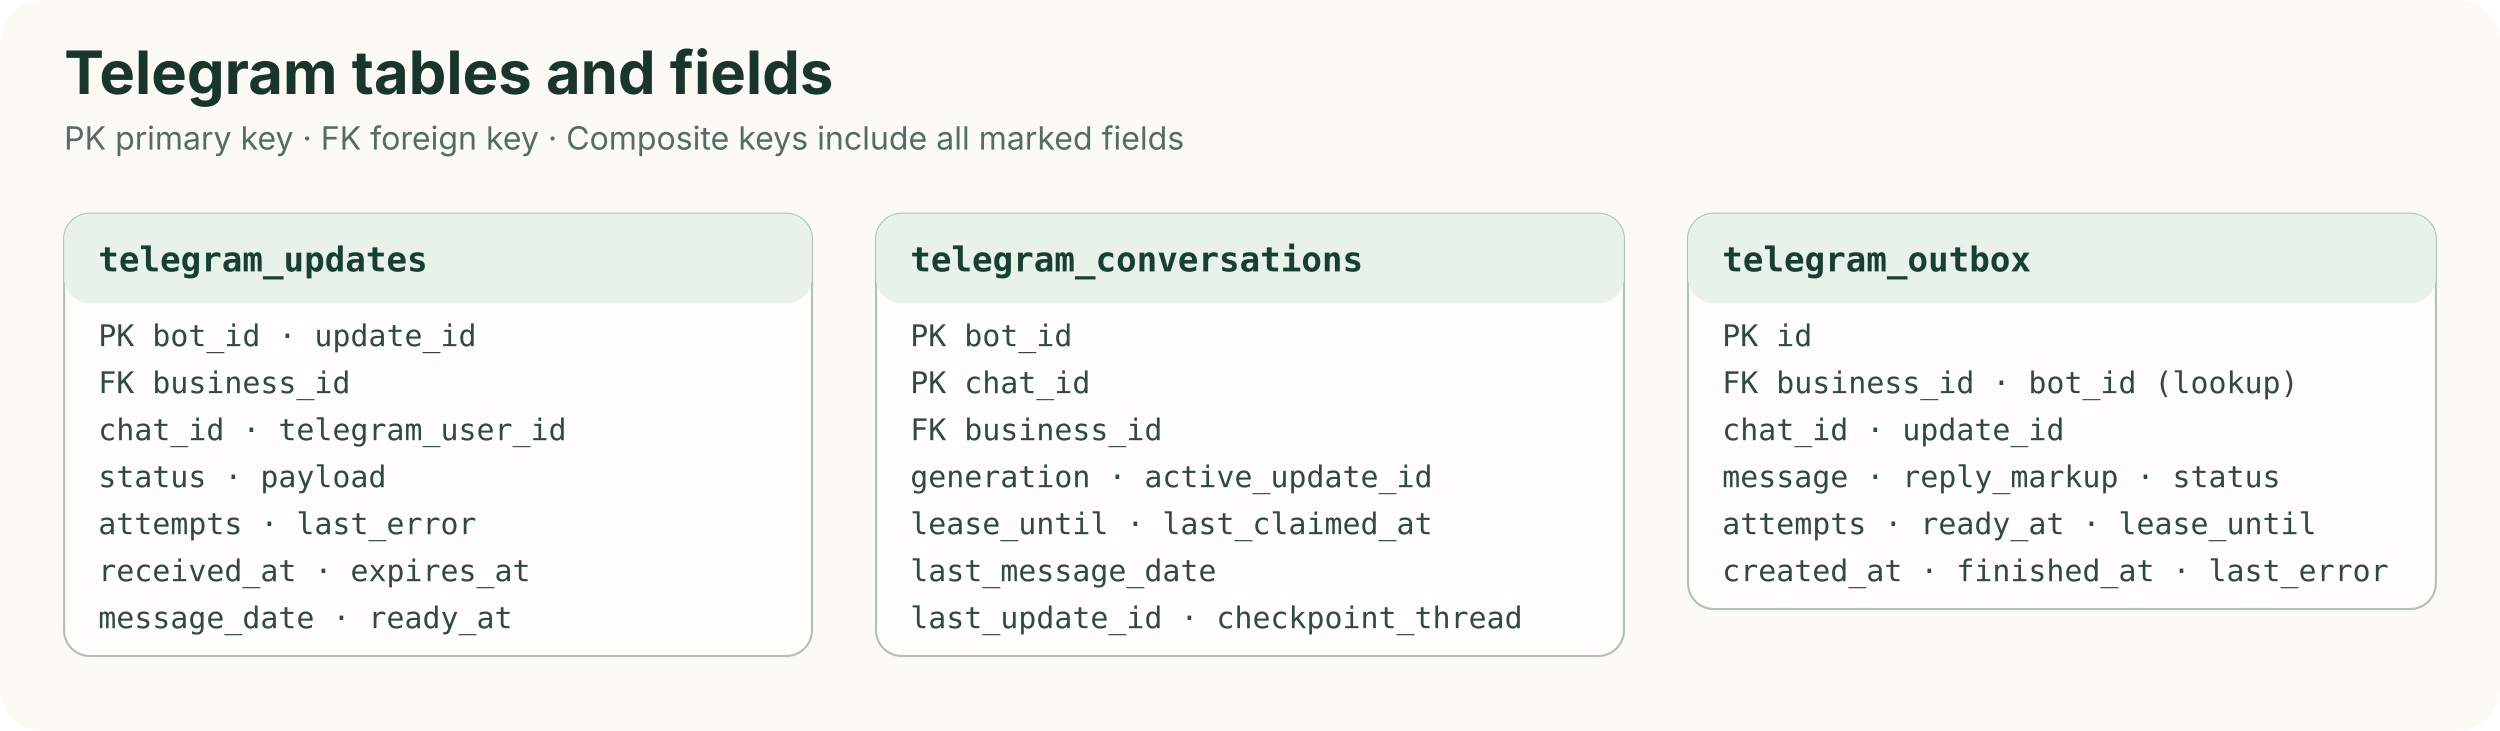
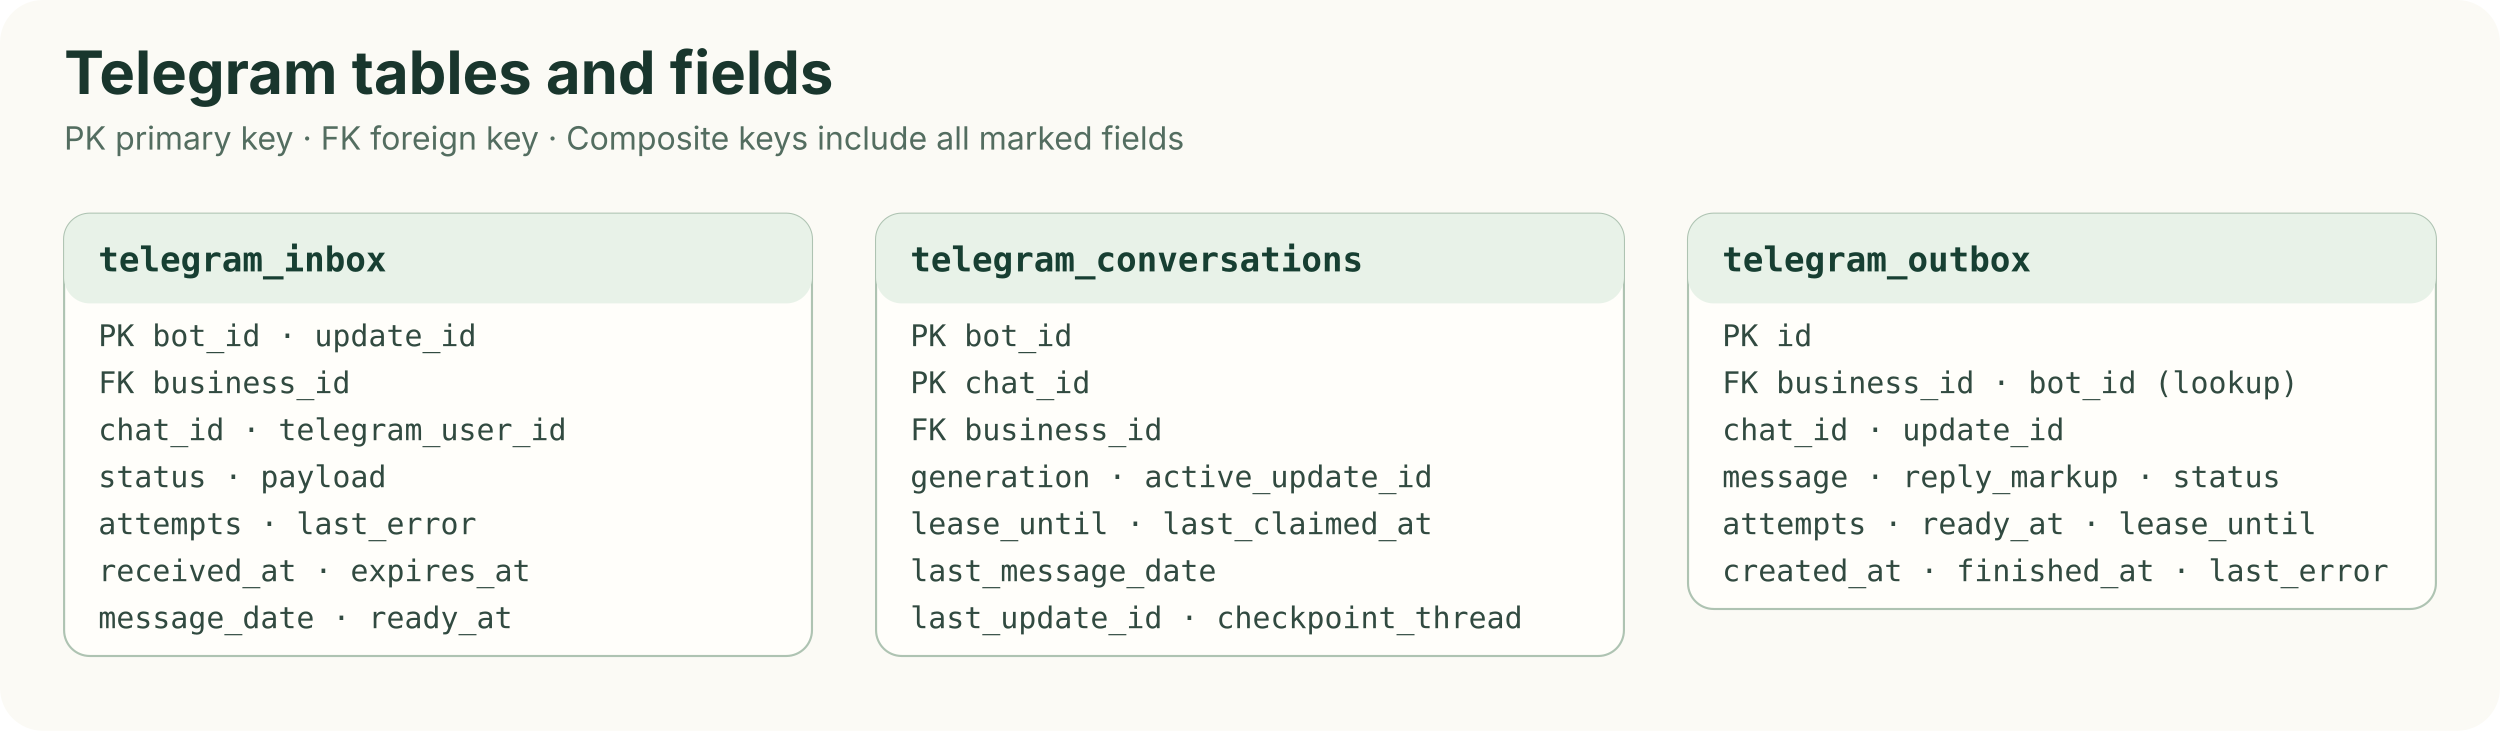
<svg xmlns="http://www.w3.org/2000/svg" width="1170" height="342" viewBox="0 0 1170 342" role="img" aria-labelledby="title desc">
  <style>
text {font-family:Inter,Arial,sans-serif; fill:#19362d}
.title {font-size:28px;font-weight:700}
.subtitle {font-size:15px;fill:#536d60}
.name {font:700 16px ui-monospace,Menlo,monospace;fill:#173f32}
.field {font:14px ui-monospace,Menlo,monospace;fill:#314a40}
.key {font-size:13px;font-weight:700;fill:#5e6e91}
</style>
  <rect width="1170" height="342" rx="20" fill="#fbfaf5" />
  <text x="30" y="44" class="title">Telegram tables and fields</text>
  <text x="30" y="70" class="subtitle">PK  primary key    ·    FK  foreign key    ·    Composite keys include all marked fields</text>
  <rect x="30" y="100" width="350" height="207" rx="12" fill="#fffefa" stroke="#aec3b2" />
  <rect x="30" y="100" width="350" height="42" rx="12" fill="#e8f2e8" />
-   <text x="46" y="127" class="name">telegram_updates</text>
+   <text x="46" y="127" class="name">telegram_inbox</text>
  <text x="46" y="162" class="field">PK  bot_id · update_id</text>
  <text x="46" y="184" class="field">FK  business_id</text>
  <text x="46" y="206" class="field">chat_id · telegram_user_id</text>
  <text x="46" y="228" class="field">status · payload</text>
  <text x="46" y="250" class="field">attempts · last_error</text>
  <text x="46" y="272" class="field">received_at · expires_at</text>
  <text x="46" y="294" class="field">message_date · ready_at</text>
  <rect x="410" y="100" width="350" height="207" rx="12" fill="#fffefa" stroke="#aec3b2" />
  <rect x="410" y="100" width="350" height="42" rx="12" fill="#e8f2e8" />
  <text x="426" y="127" class="name">telegram_conversations</text>
  <text x="426" y="162" class="field">PK bot_id</text>
  <text x="426" y="184" class="field">PK  chat_id</text>
  <text x="426" y="206" class="field">FK  business_id</text>
  <text x="426" y="228" class="field">generation · active_update_id</text>
  <text x="426" y="250" class="field">lease_until · last_claimed_at</text>
  <text x="426" y="272" class="field">last_message_date</text>
  <text x="426" y="294" class="field">last_update_id · checkpoint_thread</text>
  <rect x="790" y="100" width="350" height="185" rx="12" fill="#fffefa" stroke="#aec3b2" />
  <rect x="790" y="100" width="350" height="42" rx="12" fill="#e8f2e8" />
  <text x="806" y="127" class="name">telegram_outbox</text>
  <text x="806" y="162" class="field">PK  id</text>
  <text x="806" y="184" class="field">FK  business_id  ·  bot_id (lookup)</text>
  <text x="806" y="206" class="field">chat_id · update_id</text>
  <text x="806" y="228" class="field">message · reply_markup · status</text>
  <text x="806" y="250" class="field">attempts · ready_at · lease_until</text>
  <text x="806" y="272" class="field">created_at · finished_at · last_error</text>
</svg>
